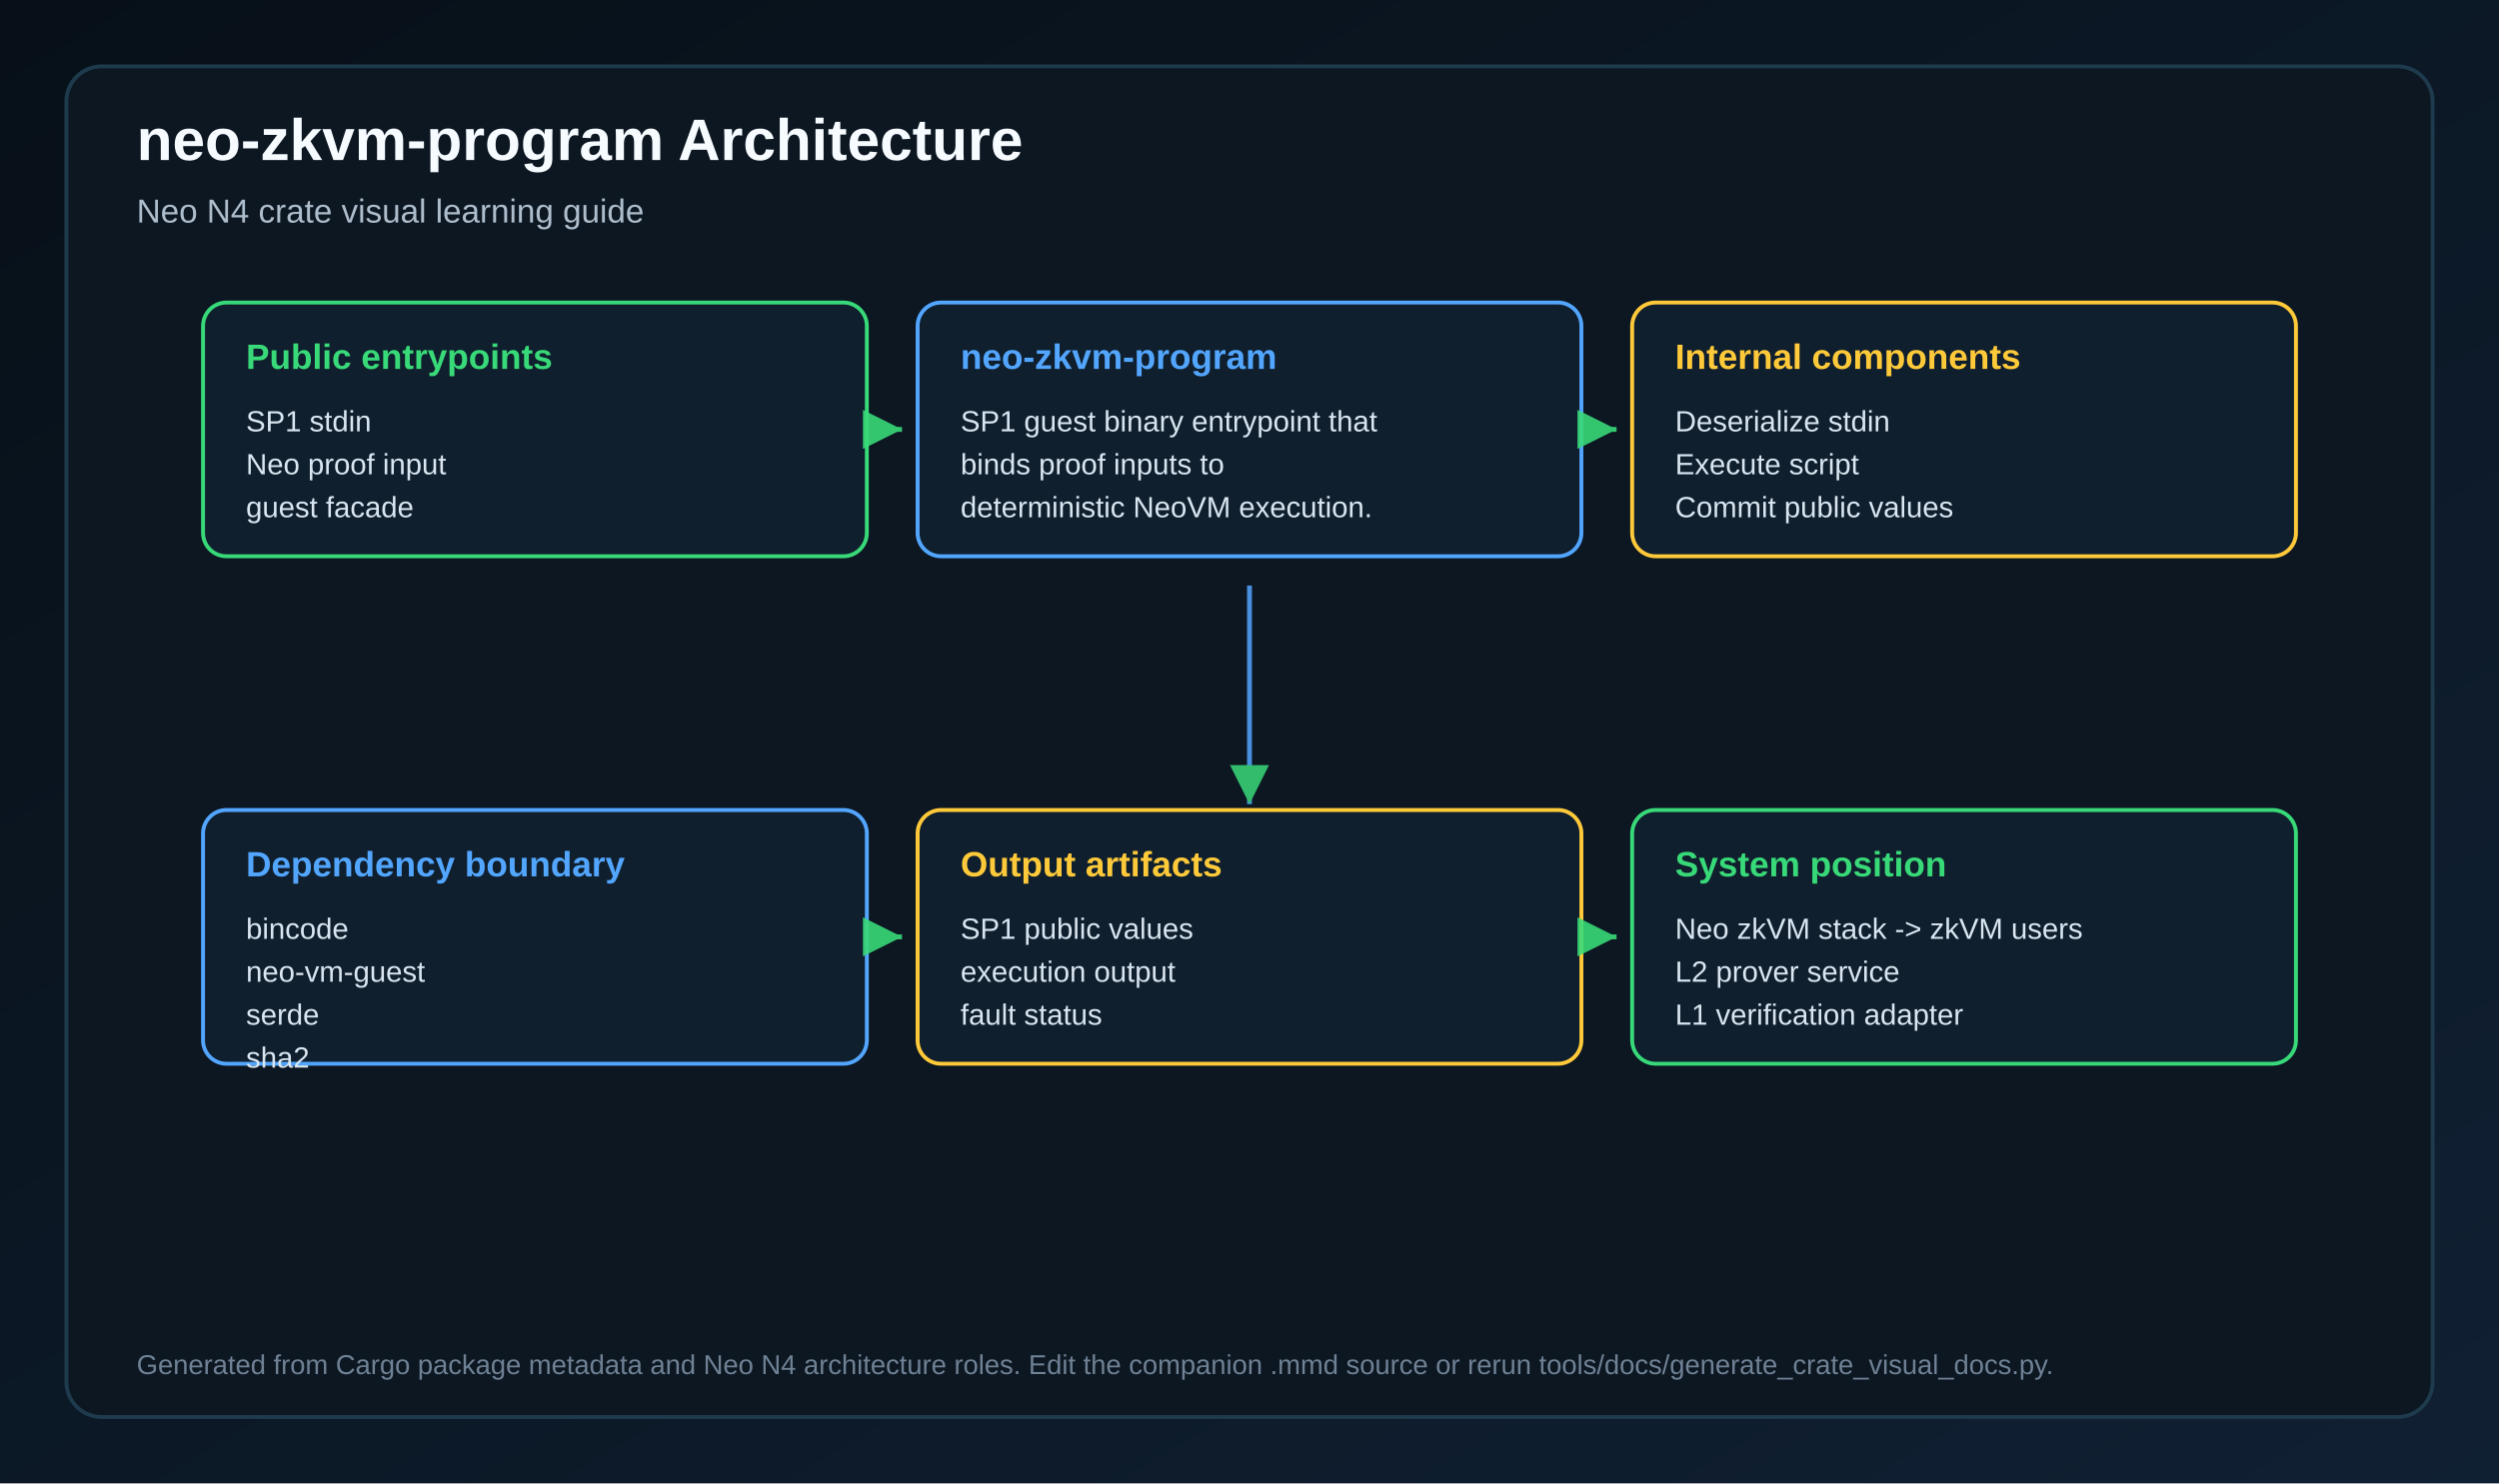
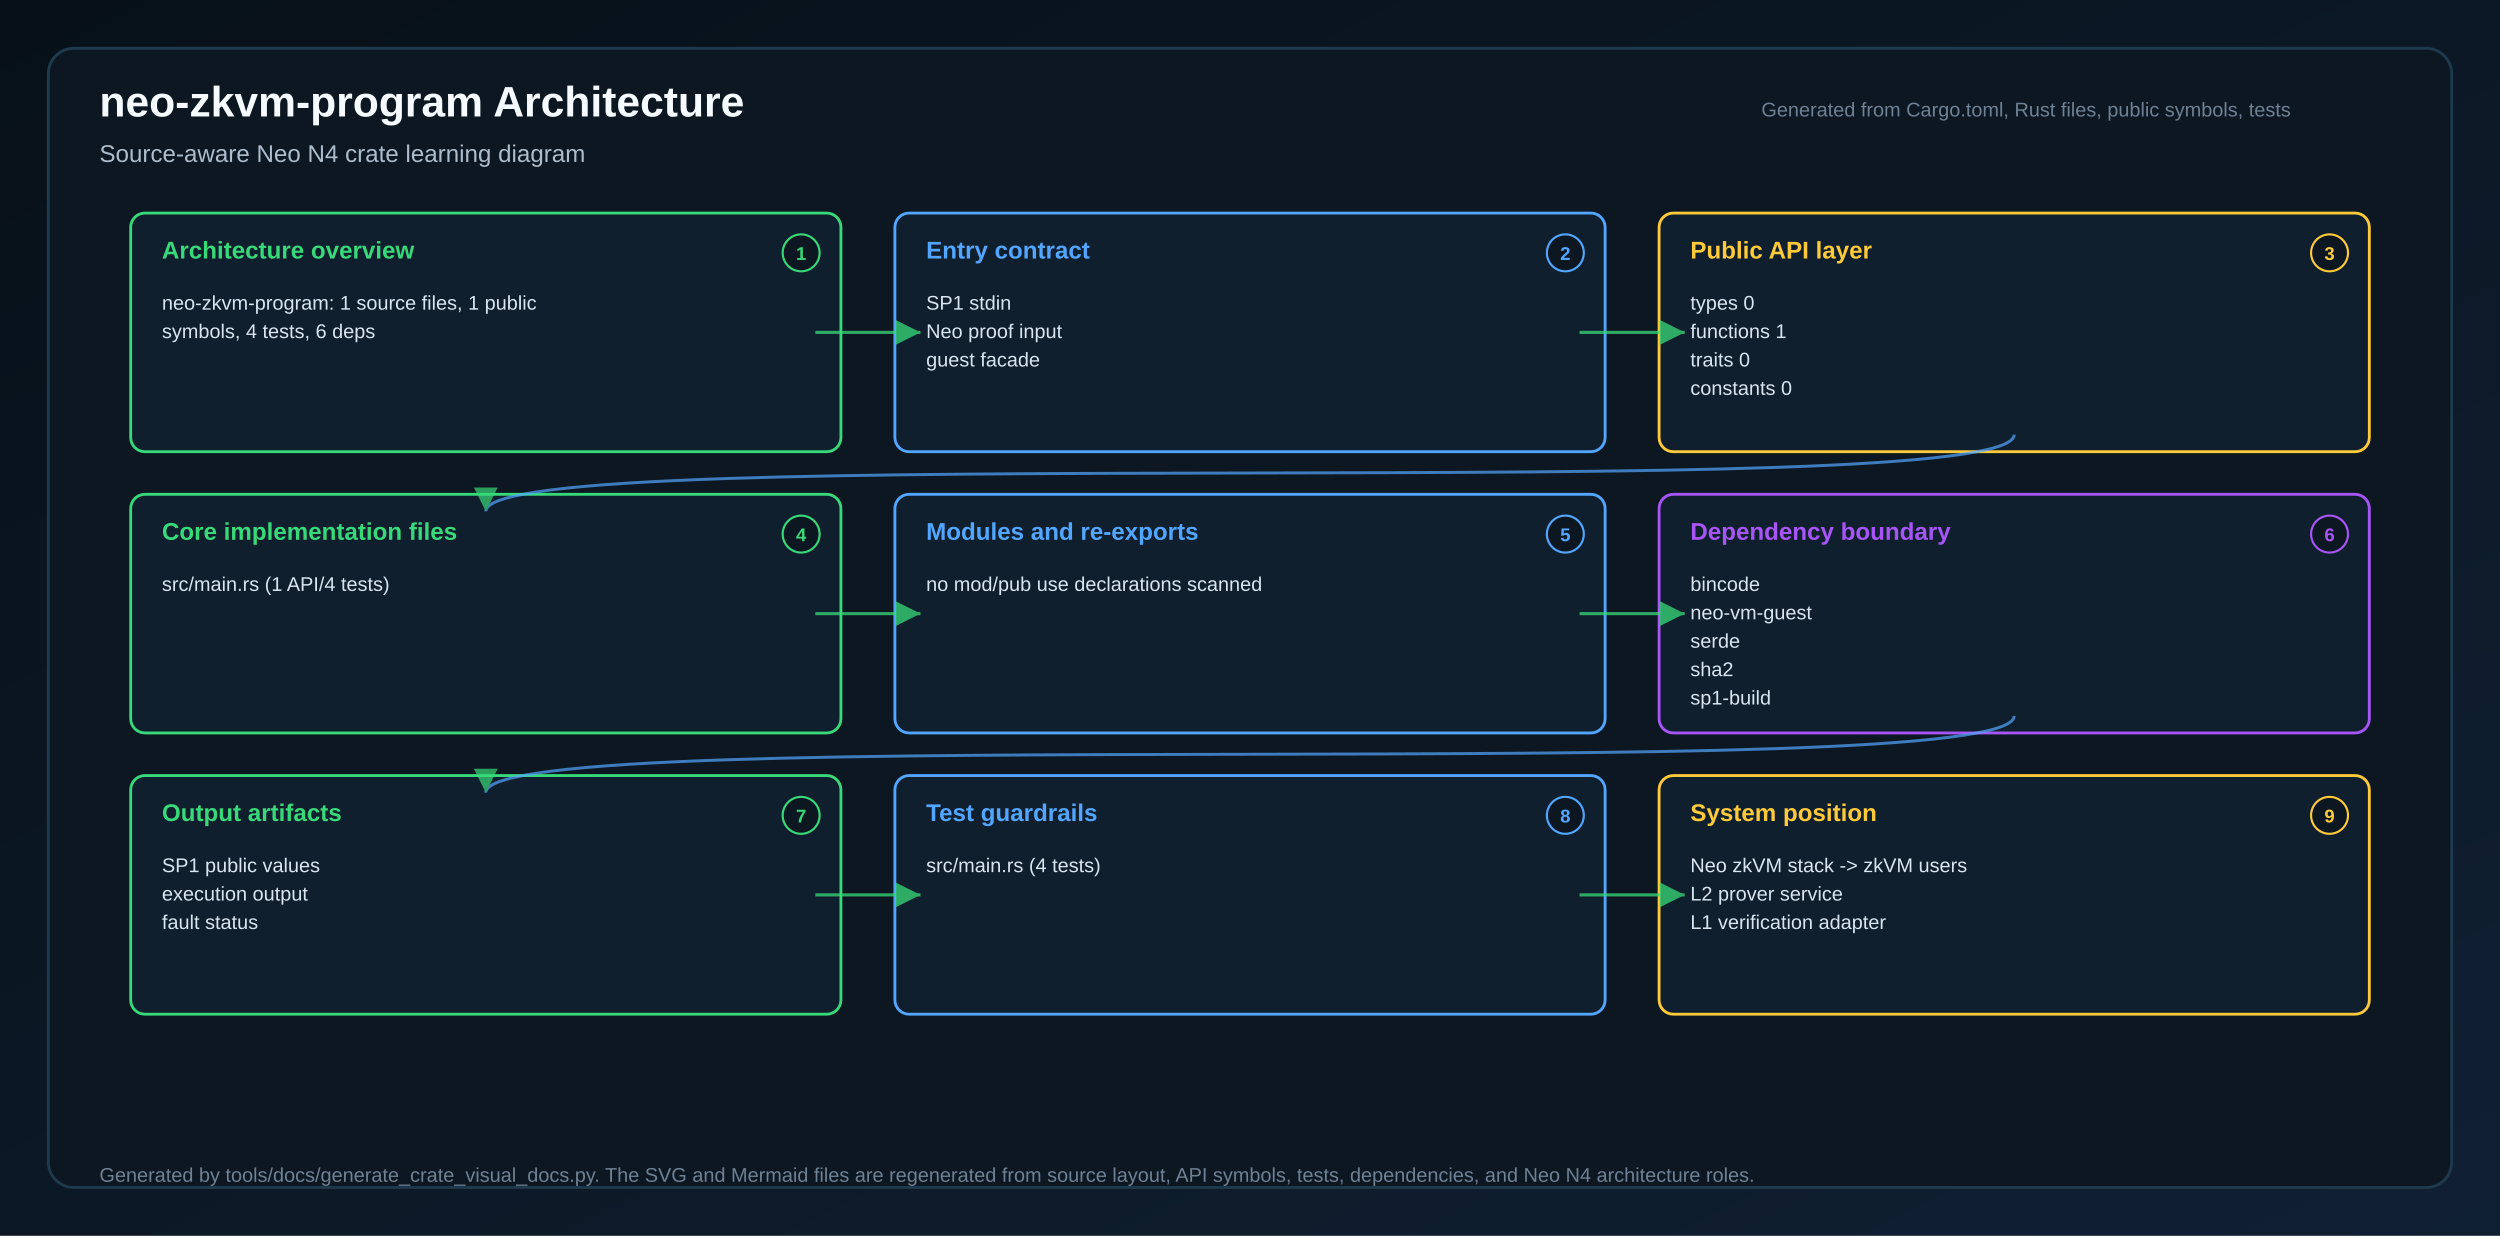
- <svg xmlns="http://www.w3.org/2000/svg" width="1280" height="760" viewBox="0 0 1280 760" role="img" aria-label="neo-zkvm-program Architecture">
+ <svg xmlns="http://www.w3.org/2000/svg" width="1760" height="870" viewBox="0 0 1760 870" role="img" aria-label="neo-zkvm-program Architecture">
  <defs>
    <linearGradient id="bg" x1="0" x2="1" y1="0" y2="1">
      <stop offset="0" stop-color="#071018" />
      <stop offset="1" stop-color="#102033" />
    </linearGradient>
    <marker id="arrow" markerWidth="12" markerHeight="12" refX="10" refY="6" orient="auto">
      <path d="M2,2 L10,6 L2,10 Z" fill="#38d978" />
    </marker>
  </defs>
-   <rect x="0" y="0" width="1280" height="760" fill="url(#bg)" />
-   <rect x="34" y="34" width="1212" height="692" rx="18" fill="#0c1722" stroke="#1e3a4d" stroke-width="2" />
+   <rect x="0" y="0" width="1760" height="870" fill="url(#bg)" />
+   <rect x="34" y="34" width="1692" height="802" rx="18" fill="#0c1722" stroke="#1e3a4d" stroke-width="2" />
  <text x="70" y="82" fill="#f6fbff" font-size="30" font-family="Segoe UI, Arial, sans-serif" font-weight="700">neo-zkvm-program Architecture</text>
-   <text x="70" y="114" fill="#aebdcc" font-size="17" font-family="Segoe UI, Arial, sans-serif">Neo N4 crate visual learning guide</text>
-   <rect x="104" y="155" width="340" height="130" rx="12" fill="#101f2d" stroke="#38d978" stroke-width="2" />
-   <text x="126" y="189" fill="#38d978" font-size="18" font-family="Segoe UI, Arial, sans-serif" font-weight="700">Public entrypoints</text>
-   <text x="126" y="221" fill="#d9e6f2" font-size="15" font-family="Segoe UI, Arial, sans-serif">SP1 stdin</text>
-   <text x="126" y="243" fill="#d9e6f2" font-size="15" font-family="Segoe UI, Arial, sans-serif">Neo proof input</text>
-   <text x="126" y="265" fill="#d9e6f2" font-size="15" font-family="Segoe UI, Arial, sans-serif">guest facade</text>
-   <rect x="470" y="155" width="340" height="130" rx="12" fill="#101f2d" stroke="#52a6ff" stroke-width="2" />
-   <text x="492" y="189" fill="#52a6ff" font-size="18" font-family="Segoe UI, Arial, sans-serif" font-weight="700">neo-zkvm-program</text>
-   <text x="492" y="221" fill="#d9e6f2" font-size="15" font-family="Segoe UI, Arial, sans-serif">SP1 guest binary entrypoint that</text>
-   <text x="492" y="243" fill="#d9e6f2" font-size="15" font-family="Segoe UI, Arial, sans-serif">binds proof inputs to</text>
-   <text x="492" y="265" fill="#d9e6f2" font-size="15" font-family="Segoe UI, Arial, sans-serif">deterministic NeoVM execution.</text>
-   <line x1="452" y1="220" x2="462" y2="220" stroke="#38d978" stroke-width="2.5" marker-end="url(#arrow)" opacity="0.9" />
-   <rect x="836" y="155" width="340" height="130" rx="12" fill="#101f2d" stroke="#ffca3a" stroke-width="2" />
-   <text x="858" y="189" fill="#ffca3a" font-size="18" font-family="Segoe UI, Arial, sans-serif" font-weight="700">Internal components</text>
-   <text x="858" y="221" fill="#d9e6f2" font-size="15" font-family="Segoe UI, Arial, sans-serif">Deserialize stdin</text>
-   <text x="858" y="243" fill="#d9e6f2" font-size="15" font-family="Segoe UI, Arial, sans-serif">Execute script</text>
-   <text x="858" y="265" fill="#d9e6f2" font-size="15" font-family="Segoe UI, Arial, sans-serif">Commit public values</text>
-   <line x1="818" y1="220" x2="828" y2="220" stroke="#38d978" stroke-width="2.5" marker-end="url(#arrow)" opacity="0.9" />
-   <rect x="104" y="415" width="340" height="130" rx="12" fill="#101f2d" stroke="#52a6ff" stroke-width="2" />
-   <text x="126" y="449" fill="#52a6ff" font-size="18" font-family="Segoe UI, Arial, sans-serif" font-weight="700">Dependency boundary</text>
-   <text x="126" y="481" fill="#d9e6f2" font-size="15" font-family="Segoe UI, Arial, sans-serif">bincode</text>
-   <text x="126" y="503" fill="#d9e6f2" font-size="15" font-family="Segoe UI, Arial, sans-serif">neo-vm-guest</text>
-   <text x="126" y="525" fill="#d9e6f2" font-size="15" font-family="Segoe UI, Arial, sans-serif">serde</text>
-   <text x="126" y="547" fill="#d9e6f2" font-size="15" font-family="Segoe UI, Arial, sans-serif">sha2</text>
-   <rect x="470" y="415" width="340" height="130" rx="12" fill="#101f2d" stroke="#ffca3a" stroke-width="2" />
-   <text x="492" y="449" fill="#ffca3a" font-size="18" font-family="Segoe UI, Arial, sans-serif" font-weight="700">Output artifacts</text>
-   <text x="492" y="481" fill="#d9e6f2" font-size="15" font-family="Segoe UI, Arial, sans-serif">SP1 public values</text>
-   <text x="492" y="503" fill="#d9e6f2" font-size="15" font-family="Segoe UI, Arial, sans-serif">execution output</text>
-   <text x="492" y="525" fill="#d9e6f2" font-size="15" font-family="Segoe UI, Arial, sans-serif">fault status</text>
-   <line x1="452" y1="480" x2="462" y2="480" stroke="#38d978" stroke-width="2.5" marker-end="url(#arrow)" opacity="0.9" />
-   <rect x="836" y="415" width="340" height="130" rx="12" fill="#101f2d" stroke="#38d978" stroke-width="2" />
-   <text x="858" y="449" fill="#38d978" font-size="18" font-family="Segoe UI, Arial, sans-serif" font-weight="700">System position</text>
-   <text x="858" y="481" fill="#d9e6f2" font-size="15" font-family="Segoe UI, Arial, sans-serif">Neo zkVM stack -&gt; zkVM users</text>
-   <text x="858" y="503" fill="#d9e6f2" font-size="15" font-family="Segoe UI, Arial, sans-serif">L2 prover service</text>
-   <text x="858" y="525" fill="#d9e6f2" font-size="15" font-family="Segoe UI, Arial, sans-serif">L1 verification adapter</text>
-   <line x1="818" y1="480" x2="828" y2="480" stroke="#38d978" stroke-width="2.5" marker-end="url(#arrow)" opacity="0.9" />
-   <path d="M640 300 C640 350 640 370 640 412" stroke="#52a6ff" stroke-width="2.5" fill="none" marker-end="url(#arrow)" opacity="0.85" />
-   <text x="70" y="704" fill="#6f8194" font-size="14" font-family="Segoe UI, Arial, sans-serif">Generated from Cargo package metadata and Neo N4 architecture roles. Edit the companion .mmd source or rerun tools/docs/generate_crate_visual_docs.py.</text>
+   <text x="70" y="114" fill="#aebdcc" font-size="17" font-family="Segoe UI, Arial, sans-serif">Source-aware Neo N4 crate learning diagram</text>
+   <text x="1240" y="82" fill="#6f8194" font-size="14" font-family="Segoe UI, Arial, sans-serif">Generated from Cargo.toml, Rust files, public symbols, tests</text>
+   <rect x="92" y="150" width="500" height="168" rx="10" fill="#101f2d" stroke="#38d978" stroke-width="2" />
+   <circle cx="564" cy="178" r="13" fill="#0c1722" stroke="#38d978" stroke-width="1.5" />
+   <text x="564" y="183" text-anchor="middle" fill="#38d978" font-size="13" font-family="Segoe UI, Arial, sans-serif" font-weight="700">1</text>
+   <text x="114" y="182" fill="#38d978" font-size="17" font-family="Segoe UI, Arial, sans-serif" font-weight="700">Architecture overview</text>
+   <text x="114" y="218" fill="#d9e6f2" font-size="14" font-family="Segoe UI, Arial, sans-serif">neo-zkvm-program: 1 source files, 1 public</text>
+   <text x="114" y="238" fill="#d9e6f2" font-size="14" font-family="Segoe UI, Arial, sans-serif">symbols, 4 tests, 6 deps</text>
+   <rect x="630" y="150" width="500" height="168" rx="10" fill="#101f2d" stroke="#52a6ff" stroke-width="2" />
+   <circle cx="1102" cy="178" r="13" fill="#0c1722" stroke="#52a6ff" stroke-width="1.5" />
+   <text x="1102" y="183" text-anchor="middle" fill="#52a6ff" font-size="13" font-family="Segoe UI, Arial, sans-serif" font-weight="700">2</text>
+   <text x="652" y="182" fill="#52a6ff" font-size="17" font-family="Segoe UI, Arial, sans-serif" font-weight="700">Entry contract</text>
+   <text x="652" y="218" fill="#d9e6f2" font-size="14" font-family="Segoe UI, Arial, sans-serif">SP1 stdin</text>
+   <text x="652" y="238" fill="#d9e6f2" font-size="14" font-family="Segoe UI, Arial, sans-serif">Neo proof input</text>
+   <text x="652" y="258" fill="#d9e6f2" font-size="14" font-family="Segoe UI, Arial, sans-serif">guest facade</text>
+   <rect x="1168" y="150" width="500" height="168" rx="10" fill="#101f2d" stroke="#ffca3a" stroke-width="2" />
+   <circle cx="1640" cy="178" r="13" fill="#0c1722" stroke="#ffca3a" stroke-width="1.5" />
+   <text x="1640" y="183" text-anchor="middle" fill="#ffca3a" font-size="13" font-family="Segoe UI, Arial, sans-serif" font-weight="700">3</text>
+   <text x="1190" y="182" fill="#ffca3a" font-size="17" font-family="Segoe UI, Arial, sans-serif" font-weight="700">Public API layer</text>
+   <text x="1190" y="218" fill="#d9e6f2" font-size="14" font-family="Segoe UI, Arial, sans-serif">types 0</text>
+   <text x="1190" y="238" fill="#d9e6f2" font-size="14" font-family="Segoe UI, Arial, sans-serif">functions 1</text>
+   <text x="1190" y="258" fill="#d9e6f2" font-size="14" font-family="Segoe UI, Arial, sans-serif">traits 0</text>
+   <text x="1190" y="278" fill="#d9e6f2" font-size="14" font-family="Segoe UI, Arial, sans-serif">constants 0</text>
+   <rect x="92" y="348" width="500" height="168" rx="10" fill="#101f2d" stroke="#38d978" stroke-width="2" />
+   <circle cx="564" cy="376" r="13" fill="#0c1722" stroke="#38d978" stroke-width="1.5" />
+   <text x="564" y="381" text-anchor="middle" fill="#38d978" font-size="13" font-family="Segoe UI, Arial, sans-serif" font-weight="700">4</text>
+   <text x="114" y="380" fill="#38d978" font-size="17" font-family="Segoe UI, Arial, sans-serif" font-weight="700">Core implementation files</text>
+   <text x="114" y="416" fill="#d9e6f2" font-size="14" font-family="Segoe UI, Arial, sans-serif">src/main.rs (1 API/4 tests)</text>
+   <rect x="630" y="348" width="500" height="168" rx="10" fill="#101f2d" stroke="#52a6ff" stroke-width="2" />
+   <circle cx="1102" cy="376" r="13" fill="#0c1722" stroke="#52a6ff" stroke-width="1.5" />
+   <text x="1102" y="381" text-anchor="middle" fill="#52a6ff" font-size="13" font-family="Segoe UI, Arial, sans-serif" font-weight="700">5</text>
+   <text x="652" y="380" fill="#52a6ff" font-size="17" font-family="Segoe UI, Arial, sans-serif" font-weight="700">Modules and re-exports</text>
+   <text x="652" y="416" fill="#d9e6f2" font-size="14" font-family="Segoe UI, Arial, sans-serif">no mod/pub use declarations scanned</text>
+   <rect x="1168" y="348" width="500" height="168" rx="10" fill="#101f2d" stroke="#a855f7" stroke-width="2" />
+   <circle cx="1640" cy="376" r="13" fill="#0c1722" stroke="#a855f7" stroke-width="1.5" />
+   <text x="1640" y="381" text-anchor="middle" fill="#a855f7" font-size="13" font-family="Segoe UI, Arial, sans-serif" font-weight="700">6</text>
+   <text x="1190" y="380" fill="#a855f7" font-size="17" font-family="Segoe UI, Arial, sans-serif" font-weight="700">Dependency boundary</text>
+   <text x="1190" y="416" fill="#d9e6f2" font-size="14" font-family="Segoe UI, Arial, sans-serif">bincode</text>
+   <text x="1190" y="436" fill="#d9e6f2" font-size="14" font-family="Segoe UI, Arial, sans-serif">neo-vm-guest</text>
+   <text x="1190" y="456" fill="#d9e6f2" font-size="14" font-family="Segoe UI, Arial, sans-serif">serde</text>
+   <text x="1190" y="476" fill="#d9e6f2" font-size="14" font-family="Segoe UI, Arial, sans-serif">sha2</text>
+   <text x="1190" y="496" fill="#d9e6f2" font-size="14" font-family="Segoe UI, Arial, sans-serif">sp1-build</text>
+   <rect x="92" y="546" width="500" height="168" rx="10" fill="#101f2d" stroke="#38d978" stroke-width="2" />
+   <circle cx="564" cy="574" r="13" fill="#0c1722" stroke="#38d978" stroke-width="1.5" />
+   <text x="564" y="579" text-anchor="middle" fill="#38d978" font-size="13" font-family="Segoe UI, Arial, sans-serif" font-weight="700">7</text>
+   <text x="114" y="578" fill="#38d978" font-size="17" font-family="Segoe UI, Arial, sans-serif" font-weight="700">Output artifacts</text>
+   <text x="114" y="614" fill="#d9e6f2" font-size="14" font-family="Segoe UI, Arial, sans-serif">SP1 public values</text>
+   <text x="114" y="634" fill="#d9e6f2" font-size="14" font-family="Segoe UI, Arial, sans-serif">execution output</text>
+   <text x="114" y="654" fill="#d9e6f2" font-size="14" font-family="Segoe UI, Arial, sans-serif">fault status</text>
+   <rect x="630" y="546" width="500" height="168" rx="10" fill="#101f2d" stroke="#52a6ff" stroke-width="2" />
+   <circle cx="1102" cy="574" r="13" fill="#0c1722" stroke="#52a6ff" stroke-width="1.5" />
+   <text x="1102" y="579" text-anchor="middle" fill="#52a6ff" font-size="13" font-family="Segoe UI, Arial, sans-serif" font-weight="700">8</text>
+   <text x="652" y="578" fill="#52a6ff" font-size="17" font-family="Segoe UI, Arial, sans-serif" font-weight="700">Test guardrails</text>
+   <text x="652" y="614" fill="#d9e6f2" font-size="14" font-family="Segoe UI, Arial, sans-serif">src/main.rs (4 tests)</text>
+   <rect x="1168" y="546" width="500" height="168" rx="10" fill="#101f2d" stroke="#ffca3a" stroke-width="2" />
+   <circle cx="1640" cy="574" r="13" fill="#0c1722" stroke="#ffca3a" stroke-width="1.5" />
+   <text x="1640" y="579" text-anchor="middle" fill="#ffca3a" font-size="13" font-family="Segoe UI, Arial, sans-serif" font-weight="700">9</text>
+   <text x="1190" y="578" fill="#ffca3a" font-size="17" font-family="Segoe UI, Arial, sans-serif" font-weight="700">System position</text>
+   <text x="1190" y="614" fill="#d9e6f2" font-size="14" font-family="Segoe UI, Arial, sans-serif">Neo zkVM stack -&gt; zkVM users</text>
+   <text x="1190" y="634" fill="#d9e6f2" font-size="14" font-family="Segoe UI, Arial, sans-serif">L2 prover service</text>
+   <text x="1190" y="654" fill="#d9e6f2" font-size="14" font-family="Segoe UI, Arial, sans-serif">L1 verification adapter</text>
+   <line x1="574" y1="234" x2="648" y2="234" stroke="#38d978" stroke-width="2.2" marker-end="url(#arrow)" opacity="0.75" />
+   <line x1="1112" y1="234" x2="1186" y2="234" stroke="#38d978" stroke-width="2.2" marker-end="url(#arrow)" opacity="0.75" />
+   <line x1="574" y1="432" x2="648" y2="432" stroke="#38d978" stroke-width="2.2" marker-end="url(#arrow)" opacity="0.75" />
+   <line x1="1112" y1="432" x2="1186" y2="432" stroke="#38d978" stroke-width="2.2" marker-end="url(#arrow)" opacity="0.75" />
+   <line x1="574" y1="630" x2="648" y2="630" stroke="#38d978" stroke-width="2.2" marker-end="url(#arrow)" opacity="0.75" />
+   <line x1="1112" y1="630" x2="1186" y2="630" stroke="#38d978" stroke-width="2.2" marker-end="url(#arrow)" opacity="0.75" />
+   <path d="M1418 306 C1418 358, 342 308, 342 360" stroke="#52a6ff" stroke-width="2.1" fill="none" marker-end="url(#arrow)" opacity="0.7" />
+   <path d="M1418 504 C1418 556, 342 506, 342 558" stroke="#52a6ff" stroke-width="2.1" fill="none" marker-end="url(#arrow)" opacity="0.7" />
+   <text x="70" y="832" fill="#6f8194" font-size="14" font-family="Segoe UI, Arial, sans-serif">Generated by tools/docs/generate_crate_visual_docs.py. The SVG and Mermaid files are regenerated from source layout, API symbols, tests, dependencies, and Neo N4 architecture roles.</text>
</svg>
